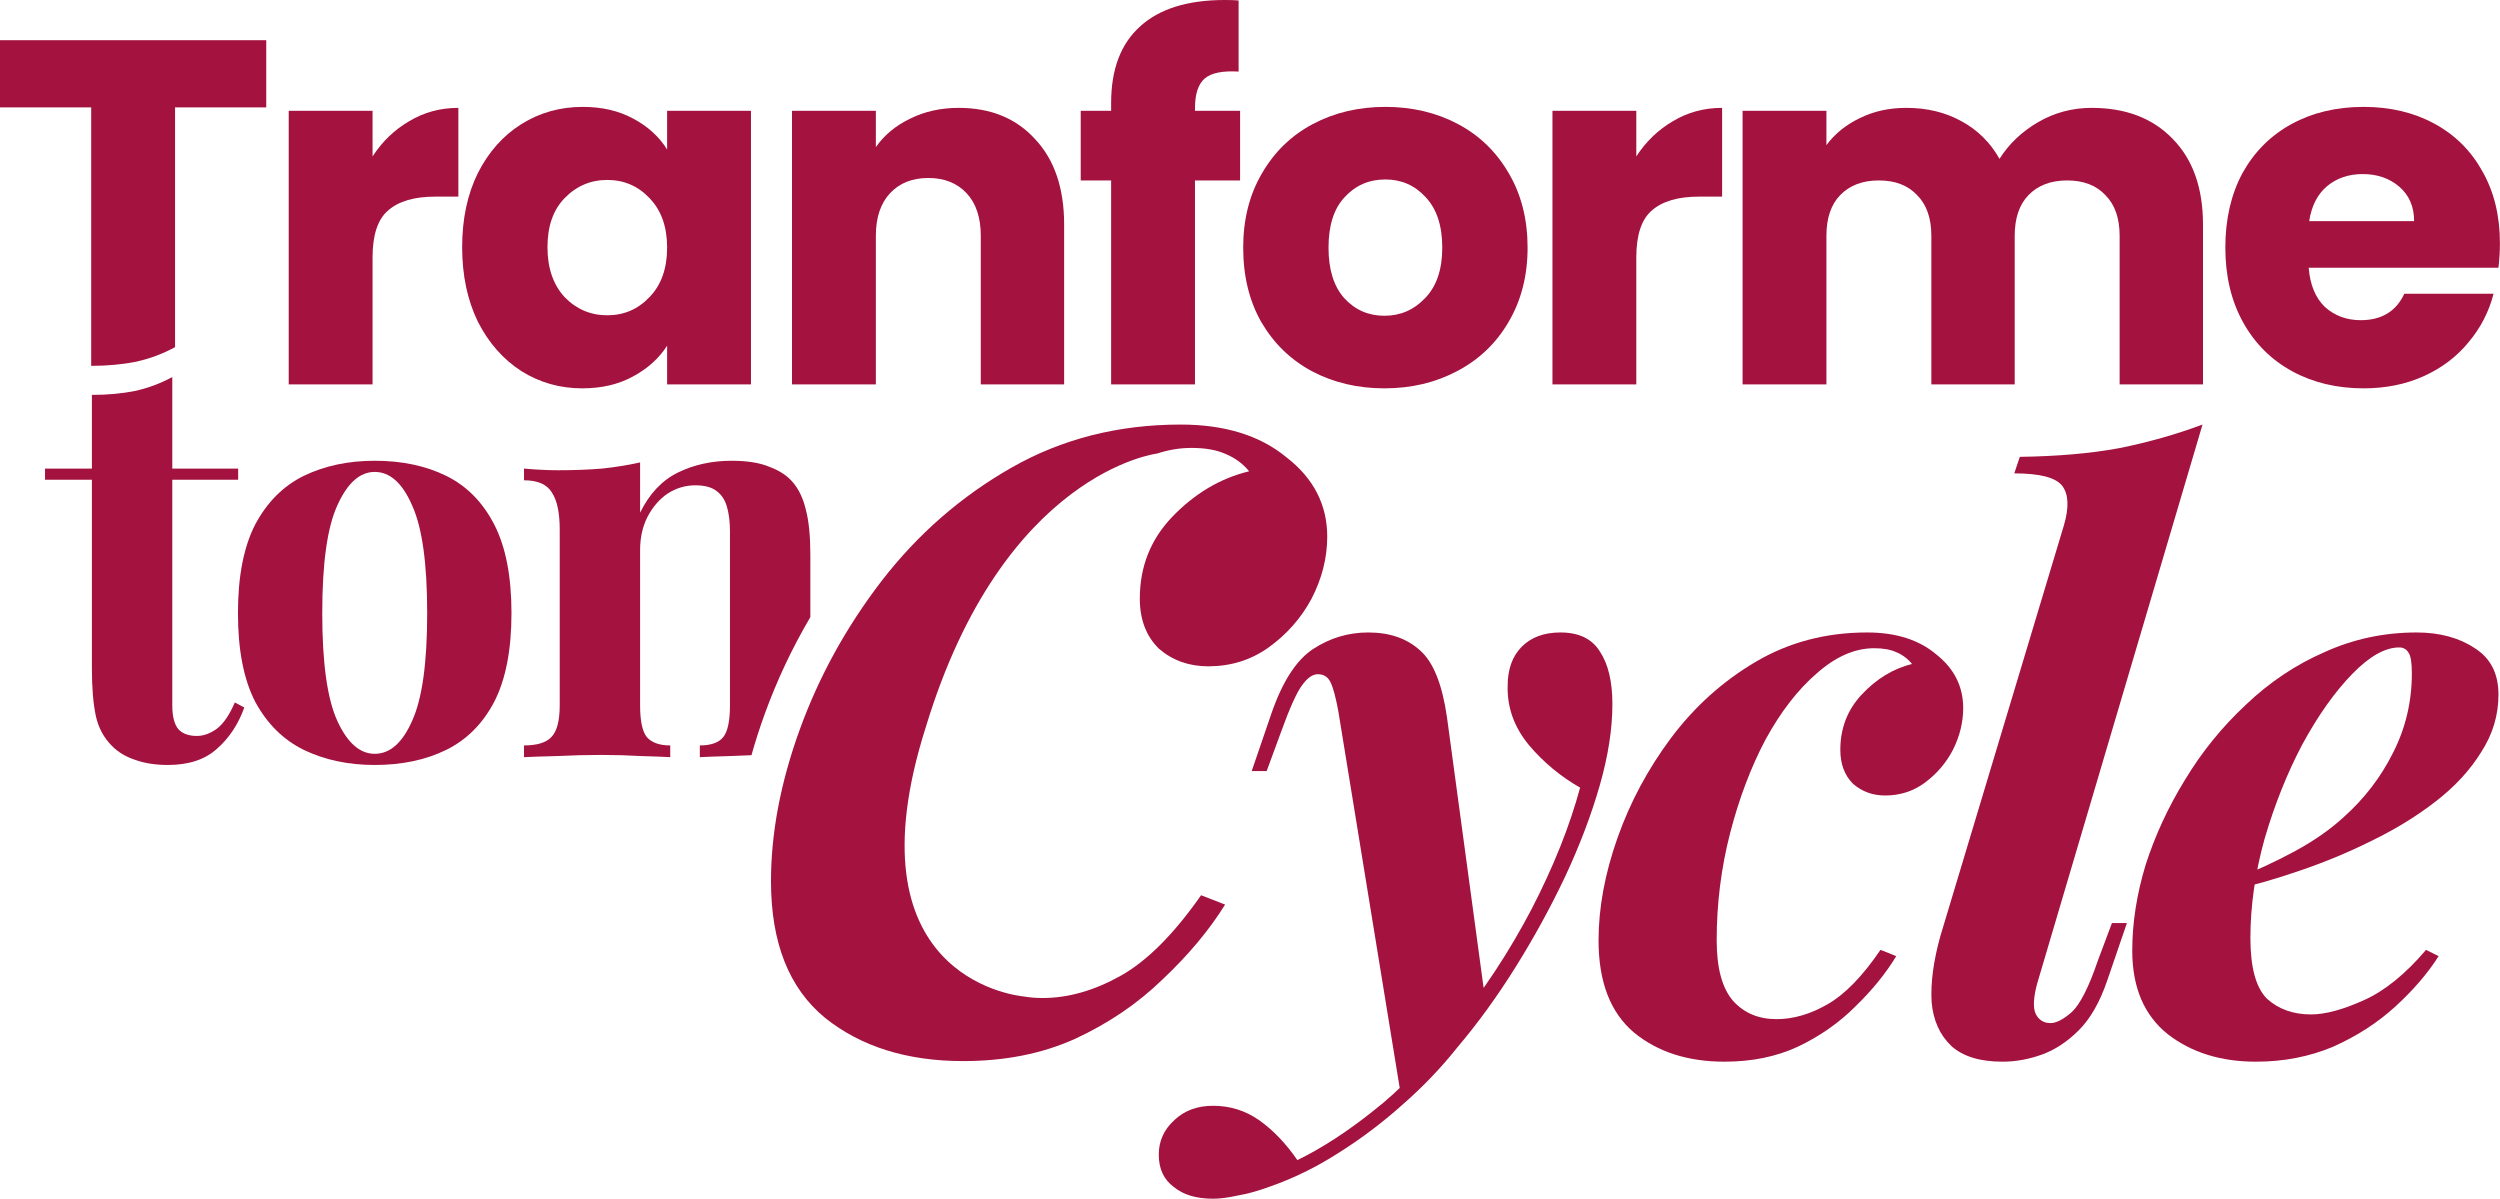
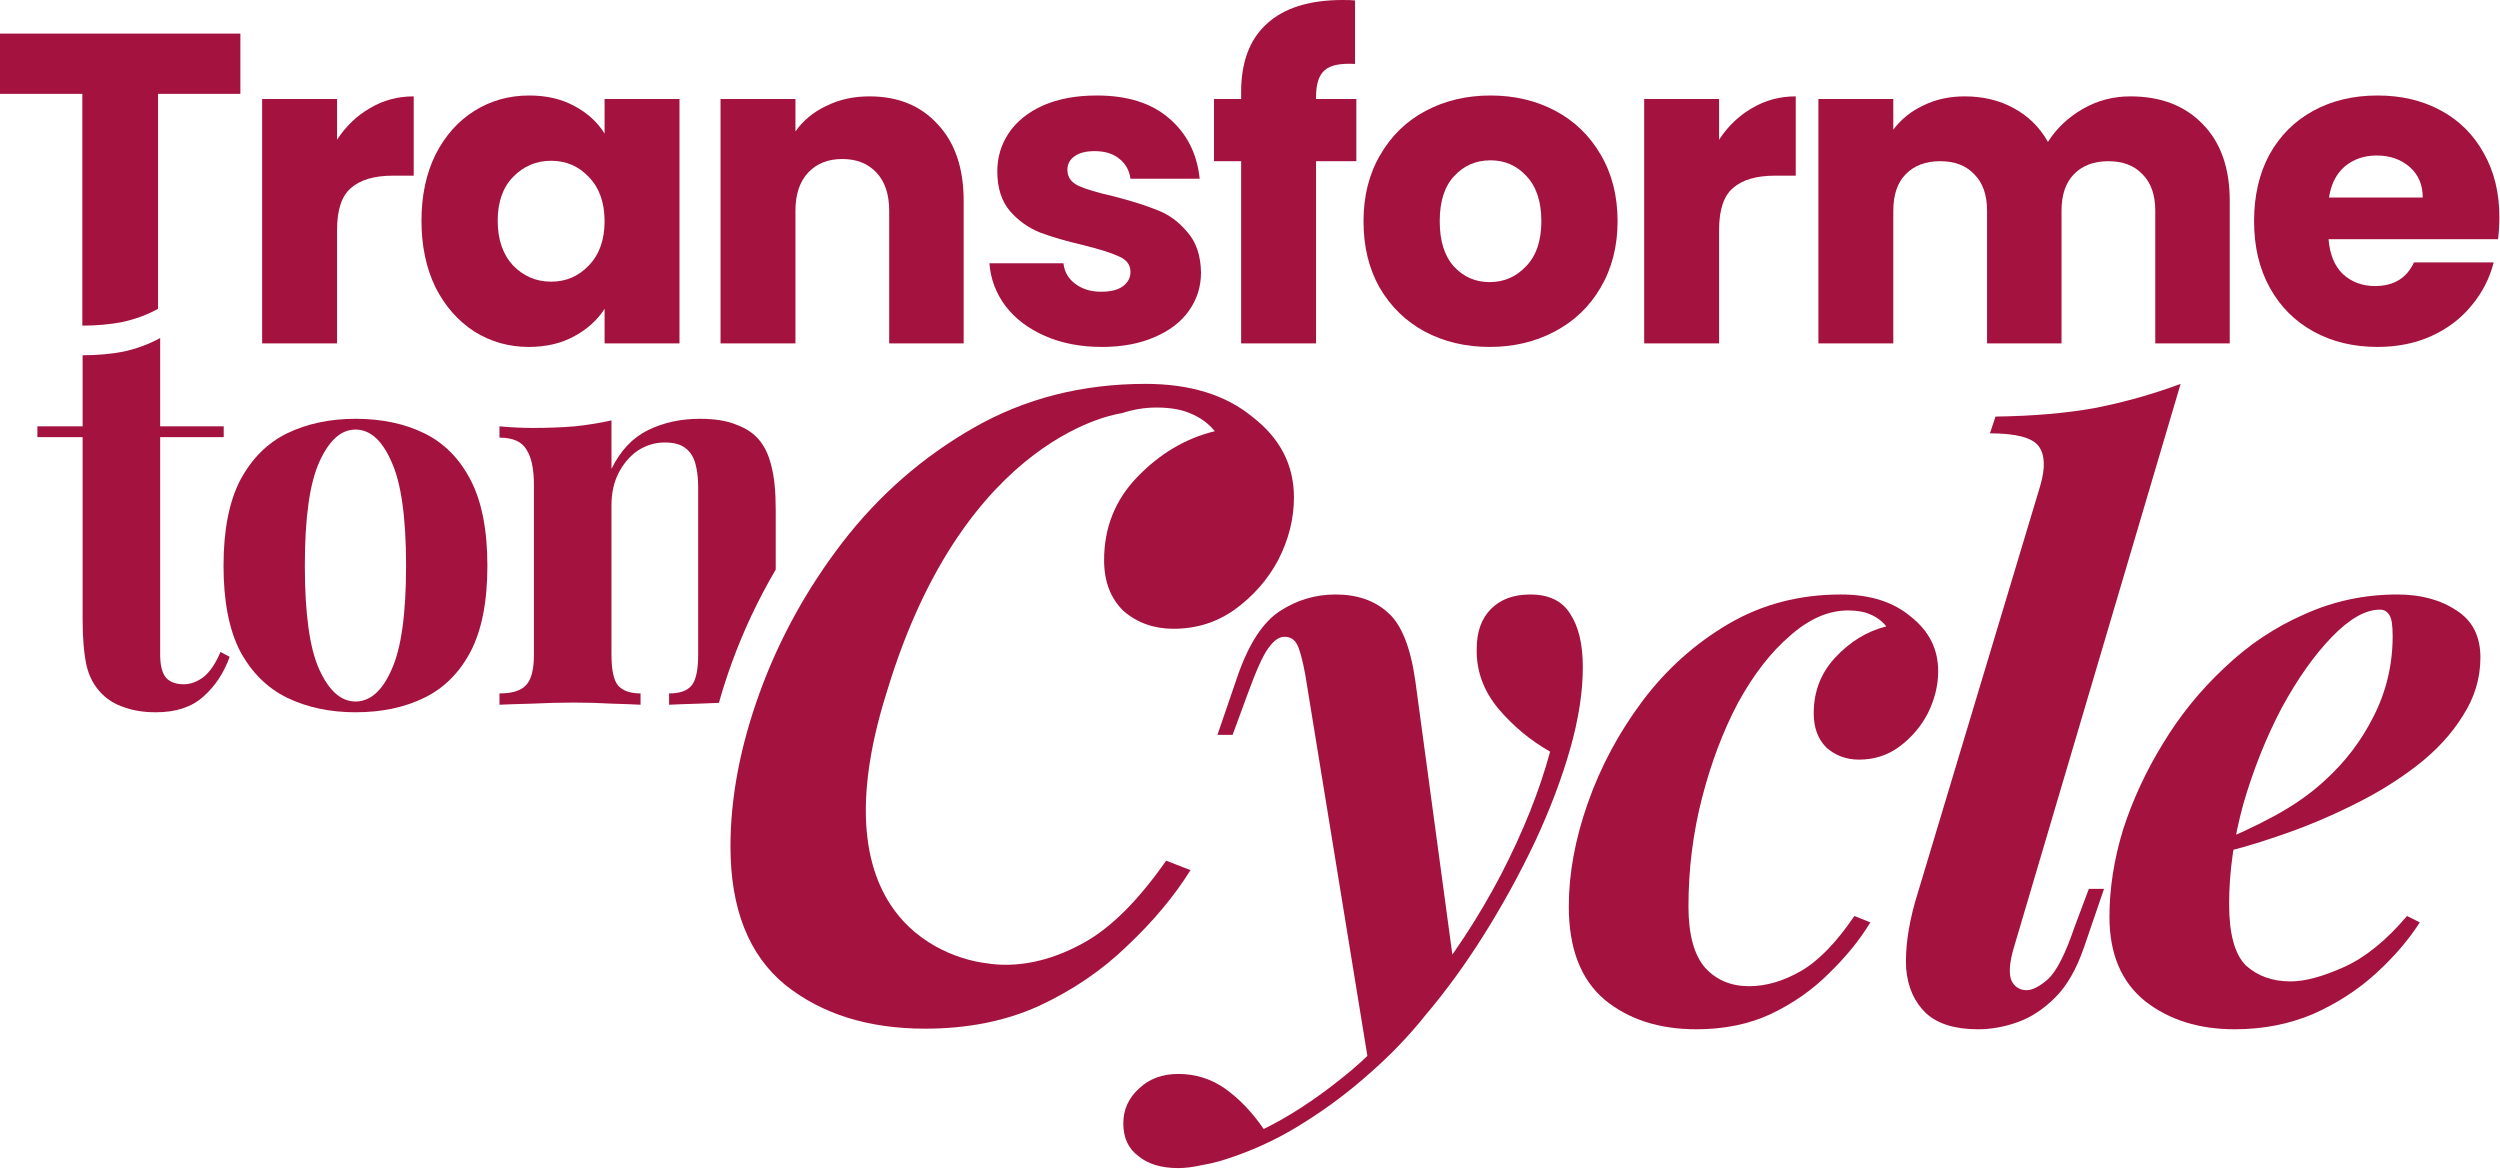
- <svg xmlns="http://www.w3.org/2000/svg" width="1243" height="596" viewBox="0 0 1243 596" fill="none">
-   <path d="M85.66 187.458L85.661 205.388L85.66 232.974H118.409V238.524H85.66V350.648C85.66 356.199 86.678 360.177 88.713 362.582C90.749 364.802 93.802 365.912 97.872 365.912C101.202 365.912 104.533 364.71 107.863 362.304C111.194 359.714 114.154 355.366 116.744 349.26L121.462 351.758C118.502 360.084 113.969 366.93 107.863 372.296C101.942 377.661 93.802 380.344 83.44 380.344C77.334 380.344 71.969 379.512 67.343 377.846C62.718 376.366 58.832 374.053 55.687 370.908C51.616 366.838 48.934 361.842 47.638 355.921C46.343 349.815 45.696 341.952 45.696 332.331V238.524H22.383V232.974H45.696V196.339C45.744 196.339 45.792 196.339 45.84 196.339C53.555 196.331 60.63 195.684 67.066 194.396C73.727 192.916 79.925 190.604 85.66 187.458Z" fill="#A4123F" />
-   <path d="M186.31 229.088C199.816 229.088 211.658 231.586 221.834 236.582C232.01 241.577 239.966 249.626 245.702 260.727C251.438 271.828 254.306 286.538 254.306 304.855C254.306 323.172 251.438 337.881 245.702 348.983C239.966 359.899 232.01 367.855 221.834 372.851C211.658 377.846 199.816 380.344 186.31 380.344C173.173 380.344 161.424 377.846 151.063 372.851C140.887 367.855 132.838 359.899 126.918 348.983C121.182 337.881 118.314 323.172 118.314 304.855C118.314 286.538 121.182 271.828 126.918 260.727C132.838 249.626 140.887 241.577 151.063 236.582C161.424 231.586 173.173 229.088 186.31 229.088ZM186.31 234.639C178.909 234.639 172.711 240.19 167.715 251.291C162.719 262.207 160.222 280.062 160.222 304.855C160.222 329.648 162.719 347.503 167.715 358.419C172.711 369.335 178.909 374.793 186.31 374.793C193.896 374.793 200.094 369.335 204.905 358.419C209.9 347.503 212.398 329.648 212.398 304.855C212.398 280.062 209.9 262.207 204.905 251.291C200.094 240.19 193.896 234.639 186.31 234.639Z" fill="#A4123F" />
-   <path fill-rule="evenodd" clip-rule="evenodd" d="M380.251 354.902C377.744 361.807 375.535 368.669 373.628 375.486C370.135 375.578 366.665 375.717 363.218 375.903C356.558 376.088 351.469 376.274 347.954 376.459V370.63C353.505 370.63 357.39 369.243 359.61 366.467C361.83 363.692 362.941 358.419 362.941 350.648V264.335C362.941 259.709 362.478 255.731 361.553 252.401C360.628 248.886 358.963 246.202 356.558 244.352C354.152 242.318 350.544 241.3 345.733 241.3C340.738 241.3 336.112 242.687 331.857 245.463C327.786 248.238 324.456 252.123 321.866 257.119C319.46 261.93 318.257 267.388 318.257 273.493V350.648C318.257 358.419 319.368 363.692 321.588 366.467C323.993 369.243 327.879 370.63 333.244 370.63V376.459C329.914 376.274 325.011 376.088 318.535 375.903C312.245 375.534 305.676 375.349 298.83 375.349C291.8 375.349 284.583 375.534 277.183 375.903C269.782 376.088 264.231 376.274 260.531 376.459V370.63C267.006 370.63 271.539 369.243 274.13 366.467C276.905 363.692 278.293 358.419 278.293 350.648V263.225C278.293 254.899 276.997 248.793 274.407 244.908C272.002 240.837 267.377 238.802 260.531 238.802V232.974C266.452 233.529 272.187 233.807 277.738 233.807C285.508 233.807 292.725 233.529 299.385 232.974C306.231 232.233 312.522 231.216 318.257 229.921V254.899C322.883 245.463 329.174 238.802 337.13 234.916C345.086 231.031 353.967 229.088 363.773 229.088C371.544 229.088 377.835 230.106 382.646 232.141C387.641 233.991 391.526 236.582 394.302 239.912C397.262 243.427 399.39 247.961 400.685 253.511C402.165 259.062 402.905 266.555 402.905 275.992V306.828C393.87 322.176 386.313 338.204 380.251 354.902Z" fill="#A4123F" />
-   <path d="M1110.28 437.416C1120.99 433.239 1131.17 428.54 1140.83 423.32C1150.48 418.099 1158.71 412.356 1165.49 406.091C1175.67 396.954 1183.77 386.382 1189.77 374.374C1196.04 362.105 1199.17 348.922 1199.17 334.826C1199.17 329.605 1198.65 326.211 1197.6 324.645C1196.56 322.818 1194.99 321.904 1192.9 321.904C1185.86 321.904 1178.02 326.342 1169.41 335.217C1160.8 344.093 1152.57 355.709 1144.74 370.067C1137.17 384.424 1130.91 400.087 1125.95 417.055C1121.25 434.022 1118.9 450.468 1118.9 466.392C1118.9 481.01 1121.64 491.06 1127.12 496.542C1132.86 501.763 1140.17 504.374 1149.05 504.374C1156.1 504.374 1164.84 502.024 1175.28 497.325C1185.73 492.627 1196.04 484.273 1206.22 472.265L1212.48 475.398C1207 484.012 1199.82 492.366 1190.95 500.458C1182.07 508.55 1171.76 515.207 1160.01 520.428C1148.27 525.388 1135.47 527.868 1121.64 527.868C1104.15 527.868 1089.53 523.299 1077.78 514.163C1066.04 504.765 1060.16 490.93 1060.16 472.657C1060.16 458.822 1062.38 444.595 1066.82 429.976C1071.52 415.358 1078.04 401.261 1086.4 387.687C1094.75 373.852 1104.8 361.452 1116.55 350.488C1128.3 339.264 1141.35 330.519 1155.71 324.254C1170.06 317.727 1185.33 314.464 1201.52 314.464C1213 314.464 1222.66 317.075 1230.49 322.296C1238.33 327.256 1242.24 334.956 1242.24 345.398C1242.24 355.579 1239.37 365.107 1233.63 373.982C1228.14 382.858 1220.7 390.95 1211.31 398.259C1201.91 405.569 1191.34 412.095 1179.59 417.838C1168.1 423.581 1156.23 428.54 1143.96 432.717C1131.95 436.894 1120.59 440.157 1109.89 442.506L1110.28 437.416Z" fill="#A4123F" />
-   <path d="M1012.86 489.102C1011.03 495.889 1010.77 500.849 1012.08 503.981C1013.64 507.114 1016.12 508.68 1019.52 508.68C1022.39 508.68 1025.91 506.853 1030.09 503.198C1034.27 499.283 1038.57 490.799 1043.01 477.746L1050.06 458.951H1057.5L1047.71 487.536C1044.05 498.238 1039.36 506.461 1033.61 512.204C1027.87 517.947 1021.74 521.993 1015.21 524.343C1008.68 526.692 1002.16 527.867 995.631 527.867C984.406 527.867 975.922 525.256 970.179 520.035C964.436 514.554 961.173 507.244 960.39 498.108C959.868 488.71 961.304 477.877 964.697 465.608L1026.17 261.211C1028.78 252.335 1028.52 245.809 1025.39 241.632C1022.26 237.456 1014.3 235.367 1001.5 235.367L1004.25 227.145C1023.04 226.883 1039.49 225.448 1053.58 222.837C1067.94 219.966 1081.78 216.05 1095.09 211.09L1012.86 489.102Z" fill="#A4123F" />
-   <path d="M931.849 322.296C922.19 322.296 912.662 326.472 903.265 334.826C893.867 342.918 885.383 353.882 877.813 367.717C870.504 381.553 864.63 397.085 860.192 414.314C855.755 431.542 853.536 449.293 853.536 467.566C853.536 481.402 856.277 491.452 861.759 497.717C867.24 503.721 874.419 506.723 883.295 506.723C891.648 506.723 900.132 504.243 908.746 499.283C917.361 494.323 926.106 485.317 934.981 472.265L942.813 475.398C937.592 484.012 930.805 492.366 922.451 500.458C914.359 508.55 904.831 515.207 893.867 520.428C883.164 525.388 871.026 527.868 857.451 527.868C839.178 527.868 824.168 523.038 812.421 513.38C800.674 503.46 794.801 488.189 794.801 467.566C794.801 451.382 797.933 434.414 804.198 416.663C810.463 398.912 819.339 382.336 830.825 366.934C842.572 351.272 856.668 338.611 873.114 328.952C889.56 319.294 907.963 314.464 928.325 314.464C942.682 314.464 954.168 318.119 962.782 325.428C971.658 332.476 976.096 341.352 976.096 352.055C976.096 359.103 974.399 366.021 971.005 372.808C967.612 379.334 962.913 384.816 956.909 389.253C951.166 393.43 944.64 395.518 937.331 395.518C931.066 395.518 925.714 393.561 921.277 389.645C917.1 385.468 915.011 379.856 915.011 372.808C915.011 362.105 918.536 352.968 925.584 345.398C932.893 337.567 941.246 332.476 950.644 330.127C948.556 327.517 945.945 325.559 942.813 324.254C939.941 322.948 936.287 322.296 931.849 322.296Z" fill="#A4123F" />
-   <path fill-rule="evenodd" clip-rule="evenodd" d="M575.36 225.495C581.011 223.635 586.691 222.704 592.401 222.704C599.171 222.704 604.746 223.672 609.126 225.608C613.905 227.544 617.887 230.447 621.073 234.318C606.737 237.803 593.994 245.352 582.843 256.966C572.091 268.192 566.716 281.742 566.716 297.615C566.716 308.067 569.901 316.39 576.273 322.585C583.043 328.392 591.206 331.295 600.763 331.295C611.914 331.295 621.869 328.198 630.63 322.004C639.789 315.423 646.957 307.293 652.134 297.615C657.311 287.549 659.899 277.29 659.899 266.838C659.899 250.965 653.129 237.803 639.59 227.35C626.449 216.51 608.927 211.09 587.025 211.09C555.964 211.09 527.889 218.252 502.801 232.576C477.713 246.9 456.209 265.676 438.289 288.904C420.768 311.745 407.228 336.328 397.671 362.653C388.113 388.978 383.335 414.142 383.335 438.144C383.335 468.727 392.295 491.374 410.215 506.086C428.135 520.409 451.032 527.571 478.908 527.571C499.615 527.571 518.133 523.894 534.46 516.538C551.185 508.795 565.72 498.924 578.065 486.922C590.808 474.921 601.162 462.533 609.126 449.758L597.179 445.112C583.64 464.469 570.3 477.825 557.158 485.18C544.017 492.536 531.075 496.214 518.332 496.214C515.123 496.214 512.06 495.964 509.142 495.464C503.036 494.856 421.19 484.362 460.317 361.49C498.801 234.612 575.36 225.495 575.36 225.495Z" fill="#A4123F" />
-   <path d="M738.642 498.5L696.744 545.88L665.419 353.621C664.114 346.573 662.809 341.743 661.503 339.133C660.198 336.523 658.11 335.217 655.238 335.217C652.628 335.217 650.018 337.045 647.407 340.699C644.797 344.093 641.273 351.924 636.835 364.193L629.787 383.38H622.347L632.136 354.796C637.618 338.872 644.536 328.169 652.889 322.687C661.242 317.205 670.379 314.464 680.299 314.464C691.001 314.464 699.616 317.466 706.142 323.47C712.668 329.213 717.106 340.308 719.455 356.754L738.642 498.5ZM645.058 576.813C657.327 570.809 669.987 562.586 683.04 552.145C696.092 541.964 709.405 528.129 722.979 510.639C737.598 492.627 750.389 473.179 761.353 452.295C772.316 431.151 780.409 410.92 785.63 391.603C775.971 386.121 767.487 379.073 760.178 370.458C752.869 361.583 749.345 351.794 749.606 341.091C749.606 332.737 751.955 326.211 756.654 321.513C761.353 316.814 767.748 314.464 775.841 314.464C784.977 314.464 791.503 317.597 795.419 323.862C799.596 330.127 801.684 338.872 801.684 350.097C801.684 362.366 799.596 375.81 795.419 390.428C791.242 405.047 785.499 420.187 778.19 435.85C770.881 451.251 762.658 466.261 753.521 480.88C744.385 495.498 734.726 508.811 724.545 520.819C716.453 531 707.317 540.528 697.136 549.404C687.216 558.279 676.644 566.241 665.419 573.289C654.455 580.337 642.969 585.95 630.961 590.126C625.218 592.215 619.998 593.651 615.299 594.434C610.6 595.478 606.554 596 603.16 596C594.807 596 588.281 594.042 583.582 590.126C578.622 586.472 576.142 581.12 576.142 574.072C576.142 567.285 578.753 561.542 583.973 556.843C588.933 552.145 595.329 549.795 603.16 549.795C611.514 549.795 619.084 552.145 625.871 556.843C632.919 561.803 639.315 568.46 645.058 576.813Z" fill="#A4123F" />
-   <path d="M1242.96 120.92C1242.96 124.821 1242.72 128.884 1242.23 133.11H1147.89C1148.54 141.561 1151.22 148.062 1155.93 152.613C1160.81 157.001 1166.74 159.195 1173.73 159.195C1184.13 159.195 1191.36 154.807 1195.43 146.031H1239.8C1237.52 154.97 1233.38 163.015 1227.36 170.166C1221.51 177.317 1214.12 182.924 1205.18 186.987C1196.24 191.051 1186.24 193.082 1175.19 193.082C1161.86 193.082 1150 190.238 1139.6 184.55C1129.2 178.861 1121.07 170.735 1115.22 160.17C1109.37 149.606 1106.44 137.254 1106.44 123.114C1106.44 108.974 1109.29 96.622 1114.97 86.058C1120.83 75.494 1128.95 67.368 1139.35 61.679C1149.76 55.991 1161.7 53.146 1175.19 53.146C1188.36 53.146 1200.06 55.909 1210.3 61.435C1220.54 66.961 1228.5 74.844 1234.19 85.083C1240.04 95.322 1242.96 107.268 1242.96 120.92ZM1200.3 109.95C1200.3 102.798 1197.86 97.11 1192.99 92.884C1188.11 88.659 1182.02 86.546 1174.7 86.546C1167.71 86.546 1161.78 88.577 1156.91 92.641C1152.19 96.704 1149.27 102.473 1148.13 109.95H1200.3Z" fill="#A4123F" />
-   <path d="M1039.99 53.634C1056.89 53.634 1070.3 58.753 1080.21 68.992C1090.29 79.232 1095.33 93.453 1095.33 111.656V191.132H1053.88V117.263C1053.88 108.487 1051.53 101.742 1046.81 97.028C1042.26 92.153 1035.92 89.715 1027.8 89.715C1019.67 89.715 1013.25 92.153 1008.54 97.028C1003.99 101.742 1001.71 108.487 1001.71 117.263V191.132H960.267V117.263C960.267 108.487 957.91 101.742 953.197 97.028C948.646 92.153 942.307 89.715 934.181 89.715C926.055 89.715 919.635 92.153 914.922 97.028C910.371 101.742 908.095 108.487 908.095 117.263V191.132H866.407V55.096H908.095V72.162C912.321 66.473 917.847 62.004 924.673 58.753C931.499 55.34 939.219 53.634 947.833 53.634C958.072 53.634 967.174 55.828 975.138 60.216C983.264 64.604 989.603 70.862 994.154 78.988C998.867 71.512 1005.29 65.417 1013.41 60.704C1021.54 55.99 1030.4 53.634 1039.99 53.634Z" fill="#A4123F" />
-   <path d="M813.569 77.769C818.445 70.293 824.54 64.442 831.854 60.216C839.167 55.828 847.294 53.634 856.233 53.634V97.76H844.774C834.373 97.76 826.571 100.035 821.371 104.586C816.17 108.974 813.569 116.775 813.569 127.99V191.132H771.881V55.096H813.569V77.769Z" fill="#A4123F" />
-   <path d="M688.33 193.082C675.002 193.082 662.975 190.238 652.249 184.55C641.684 178.861 633.314 170.735 627.138 160.17C621.125 149.606 618.118 137.254 618.118 123.114C618.118 109.137 621.206 96.866 627.382 86.302C633.558 75.575 642.009 67.368 652.736 61.679C663.463 55.991 675.49 53.146 688.817 53.146C702.144 53.146 714.171 55.991 724.898 61.679C735.625 67.368 744.076 75.575 750.252 86.302C756.428 96.866 759.516 109.137 759.516 123.114C759.516 137.092 756.347 149.444 750.009 160.17C743.833 170.735 735.3 178.861 724.411 184.55C713.684 190.238 701.657 193.082 688.33 193.082ZM688.33 157.001C696.293 157.001 703.038 154.076 708.564 148.225C714.253 142.374 717.097 134.004 717.097 123.114C717.097 112.225 714.334 103.855 708.808 98.004C703.445 92.153 696.781 89.227 688.817 89.227C680.691 89.227 673.946 92.153 668.583 98.004C663.219 103.692 660.537 112.062 660.537 123.114C660.537 134.004 663.138 142.374 668.339 148.225C673.702 154.076 680.366 157.001 688.33 157.001Z" fill="#A4123F" />
-   <path d="M616.569 89.715H594.141V191.132H552.453V89.715H537.337V55.097H552.453V51.196C552.453 34.456 557.247 21.779 566.836 13.165C576.425 4.388 590.484 0 609.012 0C612.1 0 614.375 0.081 615.838 0.244V35.593C607.874 35.106 602.267 36.243 599.017 39.007C595.766 41.77 594.141 46.727 594.141 53.878V55.097H616.569V89.715Z" fill="#A4123F" />
-   <path d="M476.675 53.634C492.603 53.634 505.28 58.834 514.707 69.236C524.296 79.475 529.09 93.615 529.09 111.656V191.132H487.646V117.263C487.646 108.161 485.289 101.092 480.576 96.053C475.863 91.015 469.524 88.496 461.56 88.496C453.597 88.496 447.258 91.015 442.545 96.053C437.831 101.092 435.475 108.161 435.475 117.263V191.132H393.787V55.096H435.475V73.137C439.7 67.123 445.389 62.41 452.54 58.997C459.691 55.421 467.736 53.634 476.675 53.634Z" fill="#A4123F" />
-   <path d="M229.786 122.871C229.786 108.893 232.386 96.622 237.587 86.058C242.951 75.494 250.183 67.368 259.285 61.679C268.386 55.991 278.544 53.146 289.758 53.146C299.348 53.146 307.718 55.097 314.869 58.997C322.183 62.898 327.79 68.018 331.69 74.356V55.097H373.379V191.132H331.69V171.872C327.627 178.211 321.939 183.331 314.625 187.231C307.474 191.132 299.104 193.082 289.515 193.082C278.463 193.082 268.386 190.238 259.285 184.55C250.183 178.699 242.951 170.491 237.587 159.927C232.386 149.2 229.786 136.848 229.786 122.871ZM331.69 123.114C331.69 112.713 328.765 104.505 322.914 98.492C317.226 92.478 310.237 89.471 301.948 89.471C293.659 89.471 286.589 92.478 280.738 98.492C275.05 104.342 272.205 112.469 272.205 122.871C272.205 133.272 275.05 141.561 280.738 147.737C286.589 153.751 293.659 156.757 301.948 156.757C310.237 156.757 317.226 153.751 322.914 147.737C328.765 141.724 331.69 133.516 331.69 123.114Z" fill="#A4123F" />
-   <path d="M185.237 77.769C190.113 70.293 196.208 64.442 203.521 60.216C210.835 55.828 218.961 53.634 227.9 53.634V97.76H216.442C206.041 97.76 198.239 100.035 193.038 104.586C187.837 108.974 185.237 116.775 185.237 127.99V191.132H143.549V55.096H185.237V77.769Z" fill="#A4123F" />
-   <path fill-rule="evenodd" clip-rule="evenodd" d="M132.378 53.39V19.99H0V53.39H45.345V181.902C53.419 181.892 60.825 181.214 67.561 179.867C74.536 178.317 81.027 175.895 87.033 172.602V53.39H132.378Z" fill="#A4123F" />
+ <svg xmlns="http://www.w3.org/2000/svg" width="1404" height="656" viewBox="0 0 1404 656" fill="none">
+   <path d="M89.952 189.831L89.952 209.368L89.952 239.427H125.637V245.476H89.952V367.653C89.952 373.702 91.061 378.037 93.278 380.657C95.496 383.077 98.823 384.287 103.258 384.287C106.887 384.287 110.516 382.976 114.145 380.355C117.774 377.532 121 372.795 123.823 366.141L128.964 368.863C125.738 377.936 120.799 385.395 114.145 391.242C107.694 397.089 98.823 400.012 87.532 400.012C80.879 400.012 75.032 399.105 69.992 397.291C64.952 395.678 60.718 393.158 57.29 389.73C52.855 385.295 49.931 379.851 48.52 373.399C47.109 366.746 46.403 358.178 46.403 347.694V245.476H21V239.427H46.403V199.508C46.456 199.508 46.508 199.508 46.561 199.508C54.967 199.499 62.677 198.794 69.69 197.391C76.948 195.778 83.702 193.258 89.952 189.831Z" fill="#A4123F" />
+   <path d="M199.626 235.194C214.344 235.194 227.247 237.915 238.336 243.359C249.425 248.802 258.094 257.573 264.344 269.669C270.594 281.766 273.719 297.794 273.719 317.754C273.719 337.714 270.594 353.742 264.344 365.839C258.094 377.734 249.425 386.403 238.336 391.847C227.247 397.291 214.344 400.012 199.626 400.012C185.312 400.012 172.509 397.291 161.219 391.847C150.13 386.403 141.36 377.734 134.908 365.839C128.658 353.742 125.533 337.714 125.533 317.754C125.533 297.794 128.658 281.766 134.908 269.669C141.36 257.573 150.13 248.802 161.219 243.359C172.509 237.915 185.312 235.194 199.626 235.194ZM199.626 241.242C191.562 241.242 184.808 247.29 179.364 259.387C173.92 271.282 171.199 290.738 171.199 317.754C171.199 344.77 173.92 364.226 179.364 376.121C184.808 388.016 191.562 393.964 199.626 393.964C207.892 393.964 214.646 388.016 219.888 376.121C225.332 364.226 228.054 344.77 228.054 317.754C228.054 290.738 225.332 271.282 219.888 259.387C214.646 247.29 207.892 241.242 199.626 241.242Z" fill="#A4123F" />
+   <path fill-rule="evenodd" clip-rule="evenodd" d="M410.958 372.289C408.226 379.813 405.819 387.29 403.741 394.718C399.934 394.819 396.153 394.971 392.398 395.173C385.14 395.375 379.595 395.577 375.765 395.779V389.428C381.813 389.428 386.047 387.916 388.466 384.891C390.885 381.867 392.095 376.121 392.095 367.653V273.601C392.095 268.56 391.591 264.226 390.583 260.597C389.575 256.766 387.76 253.842 385.14 251.826C382.518 249.609 378.587 248.5 373.345 248.5C367.901 248.5 362.861 250.012 358.224 253.036C353.788 256.06 350.16 260.294 347.337 265.738C344.716 270.98 343.405 276.928 343.405 283.58V367.653C343.405 376.121 344.615 381.867 347.035 384.891C349.655 387.916 353.889 389.428 359.736 389.428V395.779C356.107 395.577 350.764 395.375 343.708 395.173C336.853 394.771 329.696 394.569 322.236 394.569C314.575 394.569 306.712 394.771 298.647 395.173C290.583 395.375 284.535 395.577 280.502 395.779V389.428C287.559 389.428 292.498 387.916 295.321 384.891C298.345 381.867 299.857 376.121 299.857 367.653V272.391C299.857 263.318 298.446 256.666 295.623 252.432C293.003 247.996 287.962 245.778 280.502 245.778V239.428C286.954 240.032 293.204 240.335 299.253 240.335C307.72 240.335 315.583 240.032 322.841 239.428C330.301 238.621 337.156 237.512 343.405 236.101V263.318C348.446 253.036 355.301 245.778 363.97 241.544C372.64 237.311 382.317 235.194 393.002 235.194C401.47 235.194 408.325 236.303 413.567 238.52C419.011 240.536 423.244 243.359 426.269 246.988C429.494 250.818 431.813 255.758 433.224 261.807C434.837 267.855 435.643 276.02 435.643 286.303V319.904C425.798 336.629 417.564 354.093 410.958 372.289Z" fill="#A4123F" />
+   <path d="M1242.01 474.546C1254.26 469.767 1265.91 464.39 1276.96 458.416C1288.01 452.443 1297.42 445.872 1305.19 438.703C1316.83 428.249 1326.09 416.152 1332.96 402.413C1340.13 388.374 1343.72 373.291 1343.72 357.162C1343.72 351.188 1343.12 347.305 1341.92 345.513C1340.73 343.422 1338.94 342.377 1336.55 342.377C1328.48 342.377 1319.52 347.454 1309.67 357.61C1299.81 367.765 1290.4 381.057 1281.44 397.484C1272.78 413.912 1265.61 431.833 1259.93 451.248C1254.56 470.663 1251.87 489.48 1251.87 507.7C1251.87 524.426 1255.01 535.926 1261.28 542.198C1267.85 548.172 1276.21 551.159 1286.37 551.159C1294.43 551.159 1304.44 548.471 1316.39 543.094C1328.33 537.718 1340.13 528.16 1351.78 514.42L1358.95 518.005C1352.68 527.861 1344.46 537.419 1334.31 546.679C1324.15 555.938 1312.35 563.554 1298.91 569.528C1285.47 575.203 1270.84 578.041 1255.01 578.041C1234.99 578.041 1218.27 572.814 1204.83 562.36C1191.39 551.607 1184.67 535.776 1184.67 514.868C1184.67 499.038 1187.2 482.759 1192.28 466.033C1197.66 449.307 1205.13 433.177 1214.68 417.646C1224.24 401.815 1235.74 387.628 1249.18 375.083C1262.62 362.239 1277.56 352.233 1293.99 345.065C1310.41 337.598 1327.89 333.864 1346.4 333.864C1359.55 333.864 1370.6 336.851 1379.56 342.825C1388.52 348.5 1393 357.311 1393 369.258C1393 380.907 1389.71 391.809 1383.14 401.965C1376.87 412.12 1368.36 421.379 1357.61 429.743C1346.85 438.106 1334.76 445.573 1321.32 452.144C1308.17 458.715 1294.58 464.39 1280.54 469.169C1266.8 473.948 1253.81 477.682 1241.57 480.37L1242.01 474.546Z" fill="#A4123F" />
+   <path d="M1130.54 533.684C1128.45 541.45 1128.15 547.125 1129.64 550.709C1131.44 554.294 1134.27 556.086 1138.16 556.086C1141.44 556.086 1145.48 553.995 1150.25 549.813C1155.03 545.333 1159.96 535.626 1165.04 520.691L1173.1 499.186H1181.62L1170.42 531.892C1166.23 544.138 1160.86 553.547 1154.29 560.118C1147.72 566.689 1140.7 571.319 1133.23 574.007C1125.76 576.695 1118.29 578.039 1110.83 578.039C1097.98 578.039 1088.28 575.052 1081.71 569.079C1075.13 562.806 1071.4 554.443 1070.5 543.989C1069.91 533.236 1071.55 520.841 1075.43 506.802L1145.77 272.93C1148.76 262.775 1148.46 255.308 1144.88 250.529C1141.29 245.75 1132.18 243.36 1117.55 243.36L1120.68 233.952C1142.19 233.653 1161.01 232.01 1177.14 229.023C1193.56 225.738 1209.39 221.258 1224.63 215.583L1130.54 533.684Z" fill="#A4123F" />
+   <path d="M1037.85 342.825C1026.8 342.825 1015.89 347.604 1005.14 357.162C994.389 366.421 984.681 378.966 976.019 394.796C967.656 410.627 960.936 428.398 955.858 448.112C950.78 467.825 948.241 488.136 948.241 509.044C948.241 524.874 951.378 536.374 957.65 543.542C963.923 550.412 972.136 553.847 982.292 553.847C991.85 553.847 1001.56 551.009 1011.41 545.334C1021.27 539.659 1031.28 529.355 1041.43 514.42L1050.39 518.005C1044.42 527.861 1036.65 537.419 1027.09 546.679C1017.84 555.938 1006.93 563.554 994.389 569.528C982.142 575.203 968.253 578.041 952.722 578.041C931.814 578.041 914.639 572.515 901.198 561.464C887.757 550.113 881.037 532.64 881.037 509.044C881.037 490.525 884.621 471.111 891.79 450.8C898.958 430.489 909.113 411.523 922.256 393.9C935.697 375.979 951.826 361.493 970.643 350.441C989.46 339.39 1010.52 333.864 1033.82 333.864C1050.24 333.864 1063.39 338.046 1073.24 346.409C1083.4 354.473 1088.48 364.629 1088.48 376.875C1088.48 384.939 1086.53 392.855 1082.65 400.621C1078.77 408.088 1073.39 414.36 1066.52 419.438C1059.95 424.217 1052.48 426.606 1044.12 426.606C1036.95 426.606 1030.83 424.366 1025.75 419.886C1020.97 415.107 1018.58 408.685 1018.58 400.621C1018.58 388.374 1022.61 377.92 1030.68 369.258C1039.04 360.298 1048.6 354.473 1059.35 351.785C1056.96 348.798 1053.98 346.558 1050.39 345.065C1047.11 343.571 1042.93 342.825 1037.85 342.825Z" fill="#A4123F" />
+   <path fill-rule="evenodd" clip-rule="evenodd" d="M629.952 232.065C636.417 229.936 642.917 228.872 649.45 228.872C657.196 228.872 663.575 229.979 668.587 232.194C674.055 234.409 678.611 237.731 682.257 242.16C665.853 246.147 651.273 254.785 638.515 268.073C626.212 280.919 620.061 296.423 620.061 314.584C620.061 326.544 623.706 336.068 630.996 343.155C638.742 349.799 648.083 353.121 659.019 353.121C671.777 353.121 683.168 349.578 693.192 342.49C703.672 334.96 711.874 325.658 717.797 314.584C723.72 303.067 726.682 291.329 726.682 279.369C726.682 261.208 718.936 246.147 703.444 234.187C688.408 221.784 668.359 215.583 643.299 215.583C607.758 215.583 575.636 223.778 546.93 240.167C518.224 256.556 493.619 278.04 473.115 304.617C453.067 330.752 437.575 358.88 426.639 389.001C415.704 419.122 410.236 447.915 410.236 475.378C410.236 510.372 420.488 536.285 440.992 553.117C461.496 569.507 487.696 577.701 519.591 577.701C543.285 577.701 564.472 573.493 583.154 565.077C602.291 556.218 618.922 544.923 633.047 531.191C647.628 517.459 659.474 503.284 668.587 488.667L654.918 483.351C639.426 505.499 624.162 520.781 609.126 529.198C594.089 537.614 579.281 541.822 564.7 541.822C561.029 541.822 557.524 541.536 554.185 540.964C547.199 540.268 453.55 528.261 498.319 387.67C542.353 242.496 629.952 232.065 629.952 232.065Z" fill="#A4123F" />
+   <path d="M816.78 544.438L768.84 598.65L732.998 378.667C731.504 370.602 730.011 365.077 728.518 362.09C727.024 359.103 724.635 357.61 721.349 357.61C718.362 357.61 715.375 359.7 712.388 363.882C709.402 367.765 705.369 376.726 700.292 390.764L692.227 412.717H683.715L694.915 380.011C701.188 361.791 709.103 349.545 718.661 343.273C728.219 337 738.673 333.864 750.023 333.864C762.269 333.864 772.126 337.299 779.593 344.169C787.06 350.74 792.138 363.434 794.826 382.251L816.78 544.438ZM709.7 634.044C723.739 627.175 738.225 617.766 753.159 605.819C768.094 594.17 783.327 578.339 798.858 558.327C815.585 537.718 830.221 515.466 842.765 491.571C855.31 467.377 864.57 444.229 870.543 422.126C859.492 415.854 849.785 407.789 841.421 397.932C833.058 387.777 829.026 376.576 829.324 364.33C829.324 354.772 832.013 347.305 837.389 341.929C842.765 336.552 850.083 333.864 859.343 333.864C869.797 333.864 877.264 337.448 881.744 344.617C886.523 351.785 888.913 361.791 888.913 374.635C888.913 388.673 886.523 404.055 881.744 420.782C876.965 437.508 870.394 454.832 862.031 472.753C853.667 490.376 844.259 507.551 833.805 524.277C823.351 541.003 812.299 556.237 800.651 569.976C791.391 581.625 780.937 592.527 769.288 602.682C757.938 612.838 745.841 621.948 732.998 630.012C720.453 638.077 707.311 644.499 693.571 649.278C687 651.667 681.026 653.31 675.65 654.206C670.274 655.401 665.644 655.998 661.761 655.998C652.203 655.998 644.736 653.758 639.359 649.278C633.684 645.096 630.847 638.973 630.847 630.908C630.847 623.142 633.834 616.571 639.808 611.195C645.483 605.819 652.8 603.13 661.761 603.13C671.319 603.13 679.981 605.819 687.747 611.195C695.811 616.87 703.129 624.486 709.7 634.044Z" fill="#A4123F" />
+   <path d="M1403.66 122.02C1403.66 125.957 1403.41 130.057 1402.92 134.321H1307.72C1308.37 142.849 1311.08 149.409 1315.83 154.002C1320.75 158.43 1326.74 160.644 1333.79 160.644C1344.29 160.644 1351.59 156.216 1355.69 147.359H1400.46C1398.17 156.38 1393.98 164.498 1387.92 171.714C1382.01 178.931 1374.55 184.589 1365.53 188.689C1356.51 192.789 1346.42 194.839 1335.27 194.839C1321.82 194.839 1309.85 191.969 1299.35 186.229C1288.86 180.489 1280.66 172.288 1274.75 161.628C1268.85 150.968 1265.89 138.503 1265.89 124.235C1265.89 109.966 1268.76 97.501 1274.5 86.841C1280.41 76.181 1288.61 67.98 1299.11 62.24C1309.6 56.5 1321.66 53.63 1335.27 53.63C1348.55 53.63 1360.36 56.418 1370.69 61.994C1381.03 67.57 1389.06 75.525 1394.8 85.857C1400.71 96.189 1403.66 108.244 1403.66 122.02ZM1360.61 110.95C1360.61 103.734 1358.15 97.993 1353.23 93.729C1348.31 89.465 1342.16 87.333 1334.78 87.333C1327.72 87.333 1321.74 89.383 1316.82 93.483C1312.06 97.584 1309.11 103.406 1307.96 110.95H1360.61Z" fill="#A4123F" />
+   <path d="M1196.37 54.122C1213.43 54.122 1226.96 59.288 1236.97 69.621C1247.13 79.953 1252.22 94.304 1252.22 112.672V192.871H1210.4V118.33C1210.4 109.474 1208.02 102.668 1203.26 97.912C1198.67 92.992 1192.27 90.531 1184.07 90.531C1175.87 90.531 1169.39 92.992 1164.64 97.912C1160.05 102.668 1157.75 109.474 1157.75 118.33V192.871H1115.93V118.33C1115.93 109.474 1113.55 102.668 1108.79 97.912C1104.2 92.992 1097.81 90.531 1089.61 90.531C1081.41 90.531 1074.93 92.992 1070.17 97.912C1065.58 102.668 1063.28 109.474 1063.28 118.33V192.871H1021.22V55.598H1063.28V72.819C1067.55 67.079 1073.12 62.568 1080.01 59.288C1086.9 55.844 1094.69 54.122 1103.38 54.122C1113.71 54.122 1122.9 56.336 1130.94 60.764C1139.14 65.192 1145.53 71.507 1150.12 79.707C1154.88 72.163 1161.36 66.013 1169.56 61.256C1177.76 56.5 1186.7 54.122 1196.37 54.122Z" fill="#A4123F" />
+   <path d="M965.436 78.477C970.357 70.933 976.507 65.028 983.887 60.764C991.267 56.336 999.468 54.122 1008.49 54.122V98.65H996.926C986.429 98.65 978.557 100.946 973.309 105.538C968.061 109.966 965.436 117.838 965.436 129.155V192.871H923.369V55.598H965.436V78.477Z" fill="#A4123F" />
+   <path d="M836.597 194.839C823.148 194.839 811.012 191.969 800.187 186.229C789.527 180.489 781.081 172.288 774.848 161.628C768.78 150.968 765.746 138.503 765.746 124.235C765.746 110.13 768.862 97.748 775.094 87.087C781.327 76.263 789.855 67.98 800.679 62.24C811.504 56.5 823.64 53.63 837.089 53.63C850.537 53.63 862.674 56.5 873.498 62.24C884.323 67.98 892.851 76.263 899.083 87.087C905.315 97.748 908.431 110.13 908.431 124.235C908.431 138.339 905.233 150.804 898.837 161.628C892.605 172.288 883.995 180.489 873.006 186.229C862.182 191.969 850.045 194.839 836.597 194.839ZM836.597 158.43C844.633 158.43 851.439 155.478 857.016 149.573C862.756 143.669 865.626 135.223 865.626 124.235C865.626 113.246 862.838 104.8 857.262 98.896C851.849 92.991 845.125 90.039 837.089 90.039C828.888 90.039 822.082 92.991 816.67 98.896C811.258 104.636 808.552 113.082 808.552 124.235C808.552 135.223 811.176 143.669 816.424 149.573C821.836 155.478 828.56 158.43 836.597 158.43Z" fill="#A4123F" />
+   <path d="M761.724 90.531H739.091V192.871H697.023V90.531H681.771V55.598H697.023V51.662C697.023 34.769 701.861 21.977 711.538 13.284C721.214 4.428 735.401 0 754.097 0C757.213 0 759.509 0.082 760.985 0.246V35.917C752.949 35.425 747.291 36.573 744.011 39.361C740.731 42.15 739.091 47.152 739.091 54.368V55.598H761.724V90.531Z" fill="#A4123F" />
+   <path d="M618.886 194.839C606.914 194.839 596.254 192.789 586.905 188.689C577.557 184.589 570.177 179.013 564.764 171.96C559.352 164.744 556.318 156.708 555.662 147.851H597.238C597.73 152.608 599.944 156.462 603.88 159.414C607.816 162.366 612.654 163.842 618.394 163.842C623.643 163.842 627.661 162.858 630.449 160.89C633.401 158.758 634.877 156.052 634.877 152.772C634.877 148.835 632.827 145.965 628.727 144.161C624.627 142.193 617.984 140.061 608.8 137.765C598.96 135.469 590.759 133.091 584.199 130.631C577.639 128.007 571.981 123.989 567.225 118.576C562.468 113 560.09 105.538 560.09 96.189C560.09 88.317 562.222 81.183 566.487 74.787C570.915 68.226 577.311 63.06 585.675 59.288C594.204 55.516 604.29 53.63 615.934 53.63C633.155 53.63 646.686 57.894 656.526 66.422C666.53 74.951 672.27 86.267 673.747 100.372H634.877C634.221 95.615 632.089 91.843 628.481 89.055C625.037 86.267 620.444 84.873 614.704 84.873C609.784 84.873 606.012 85.857 603.388 87.825C600.764 89.629 599.452 92.171 599.452 95.451C599.452 99.388 601.502 102.34 605.602 104.308C609.866 106.276 616.426 108.244 625.283 110.212C635.451 112.836 643.733 115.46 650.13 118.084C656.526 120.544 662.102 124.645 666.858 130.385C671.778 135.961 674.321 143.505 674.485 153.018C674.485 161.054 672.188 168.27 667.596 174.666C663.168 180.899 656.69 185.819 648.162 189.427C639.797 193.035 630.039 194.839 618.886 194.839Z" fill="#A4123F" />
+   <path d="M488.298 54.122C504.371 54.122 517.163 59.37 526.675 69.867C536.352 80.199 541.19 94.468 541.19 112.672V192.871H499.368V118.33C499.368 109.146 496.99 102.012 492.234 96.928C487.478 91.844 481.082 89.301 473.045 89.301C465.009 89.301 458.613 91.844 453.857 96.928C449.1 102.012 446.722 109.146 446.722 118.33V192.871H404.655V55.598H446.722V73.803C450.987 67.735 456.727 62.978 463.943 59.534C471.159 55.926 479.278 54.122 488.298 54.122Z" fill="#A4123F" />
+   <path d="M236.701 123.989C236.701 109.884 239.326 97.501 244.574 86.841C249.986 76.181 257.284 67.98 266.469 62.24C275.653 56.5 285.903 53.63 297.22 53.63C306.896 53.63 315.342 55.598 322.559 59.534C329.939 63.47 335.597 68.636 339.533 75.033V55.598H381.601V192.871H339.533V173.436C335.433 179.833 329.693 184.999 322.313 188.935C315.096 192.871 306.65 194.839 296.974 194.839C285.821 194.839 275.653 191.969 266.469 186.229C257.284 180.325 249.986 172.042 244.574 161.382C239.326 150.558 236.701 138.093 236.701 123.989ZM339.533 124.235C339.533 113.738 336.581 105.456 330.677 99.388C324.937 93.319 317.884 90.285 309.52 90.285C301.156 90.285 294.022 93.319 288.117 99.388C282.377 105.292 279.507 113.492 279.507 123.989C279.507 134.485 282.377 142.849 288.117 149.081C294.022 155.15 301.156 158.184 309.52 158.184C317.884 158.184 324.937 155.15 330.677 149.081C336.581 143.013 339.533 134.731 339.533 124.235Z" fill="#A4123F" />
+   <path d="M189.287 78.477C194.207 70.933 200.357 65.028 207.738 60.764C215.118 56.336 223.318 54.122 232.339 54.122V98.65H220.776C210.28 98.65 202.408 100.946 197.159 105.538C191.911 109.966 189.287 117.838 189.287 129.155V192.871H147.219V55.598H189.287V78.477Z" fill="#A4123F" />
+   <path fill-rule="evenodd" clip-rule="evenodd" d="M135 52.701V18.871H0V52.701H46.243V182.871C54.477 182.862 62.029 182.174 68.899 180.81C76.012 179.24 82.632 176.787 88.757 173.452V52.701H135Z" fill="#A4123F" />
</svg>
